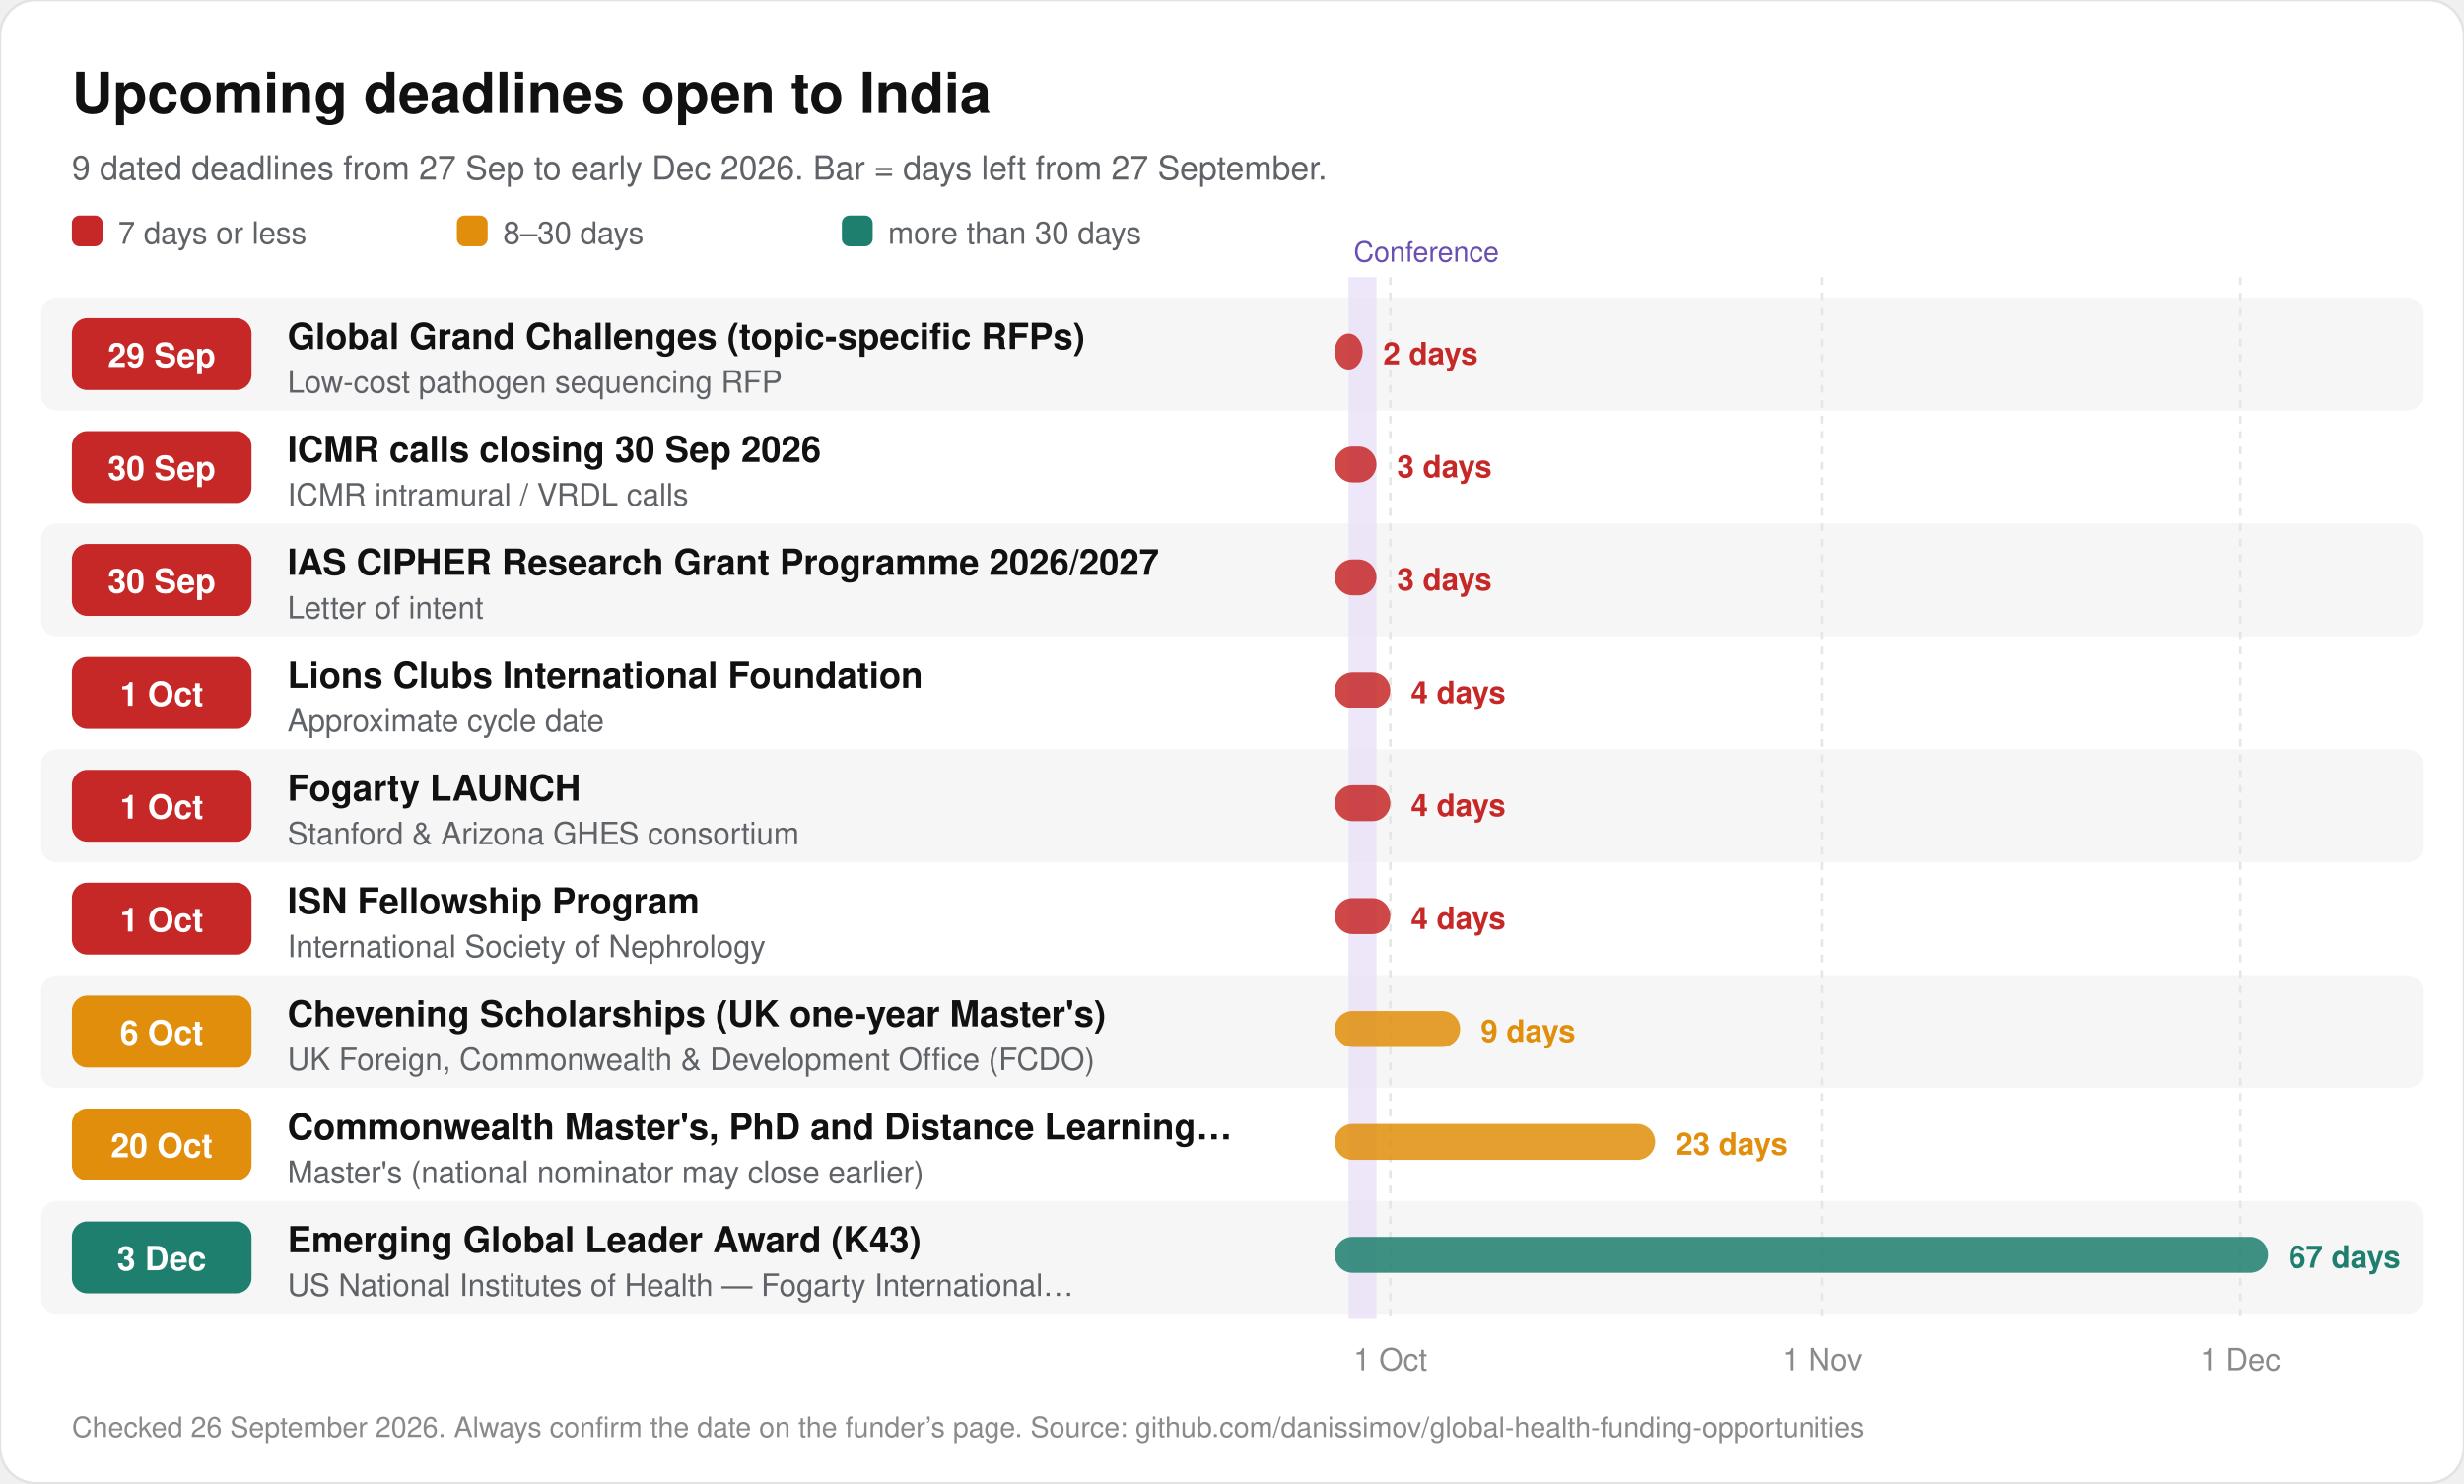
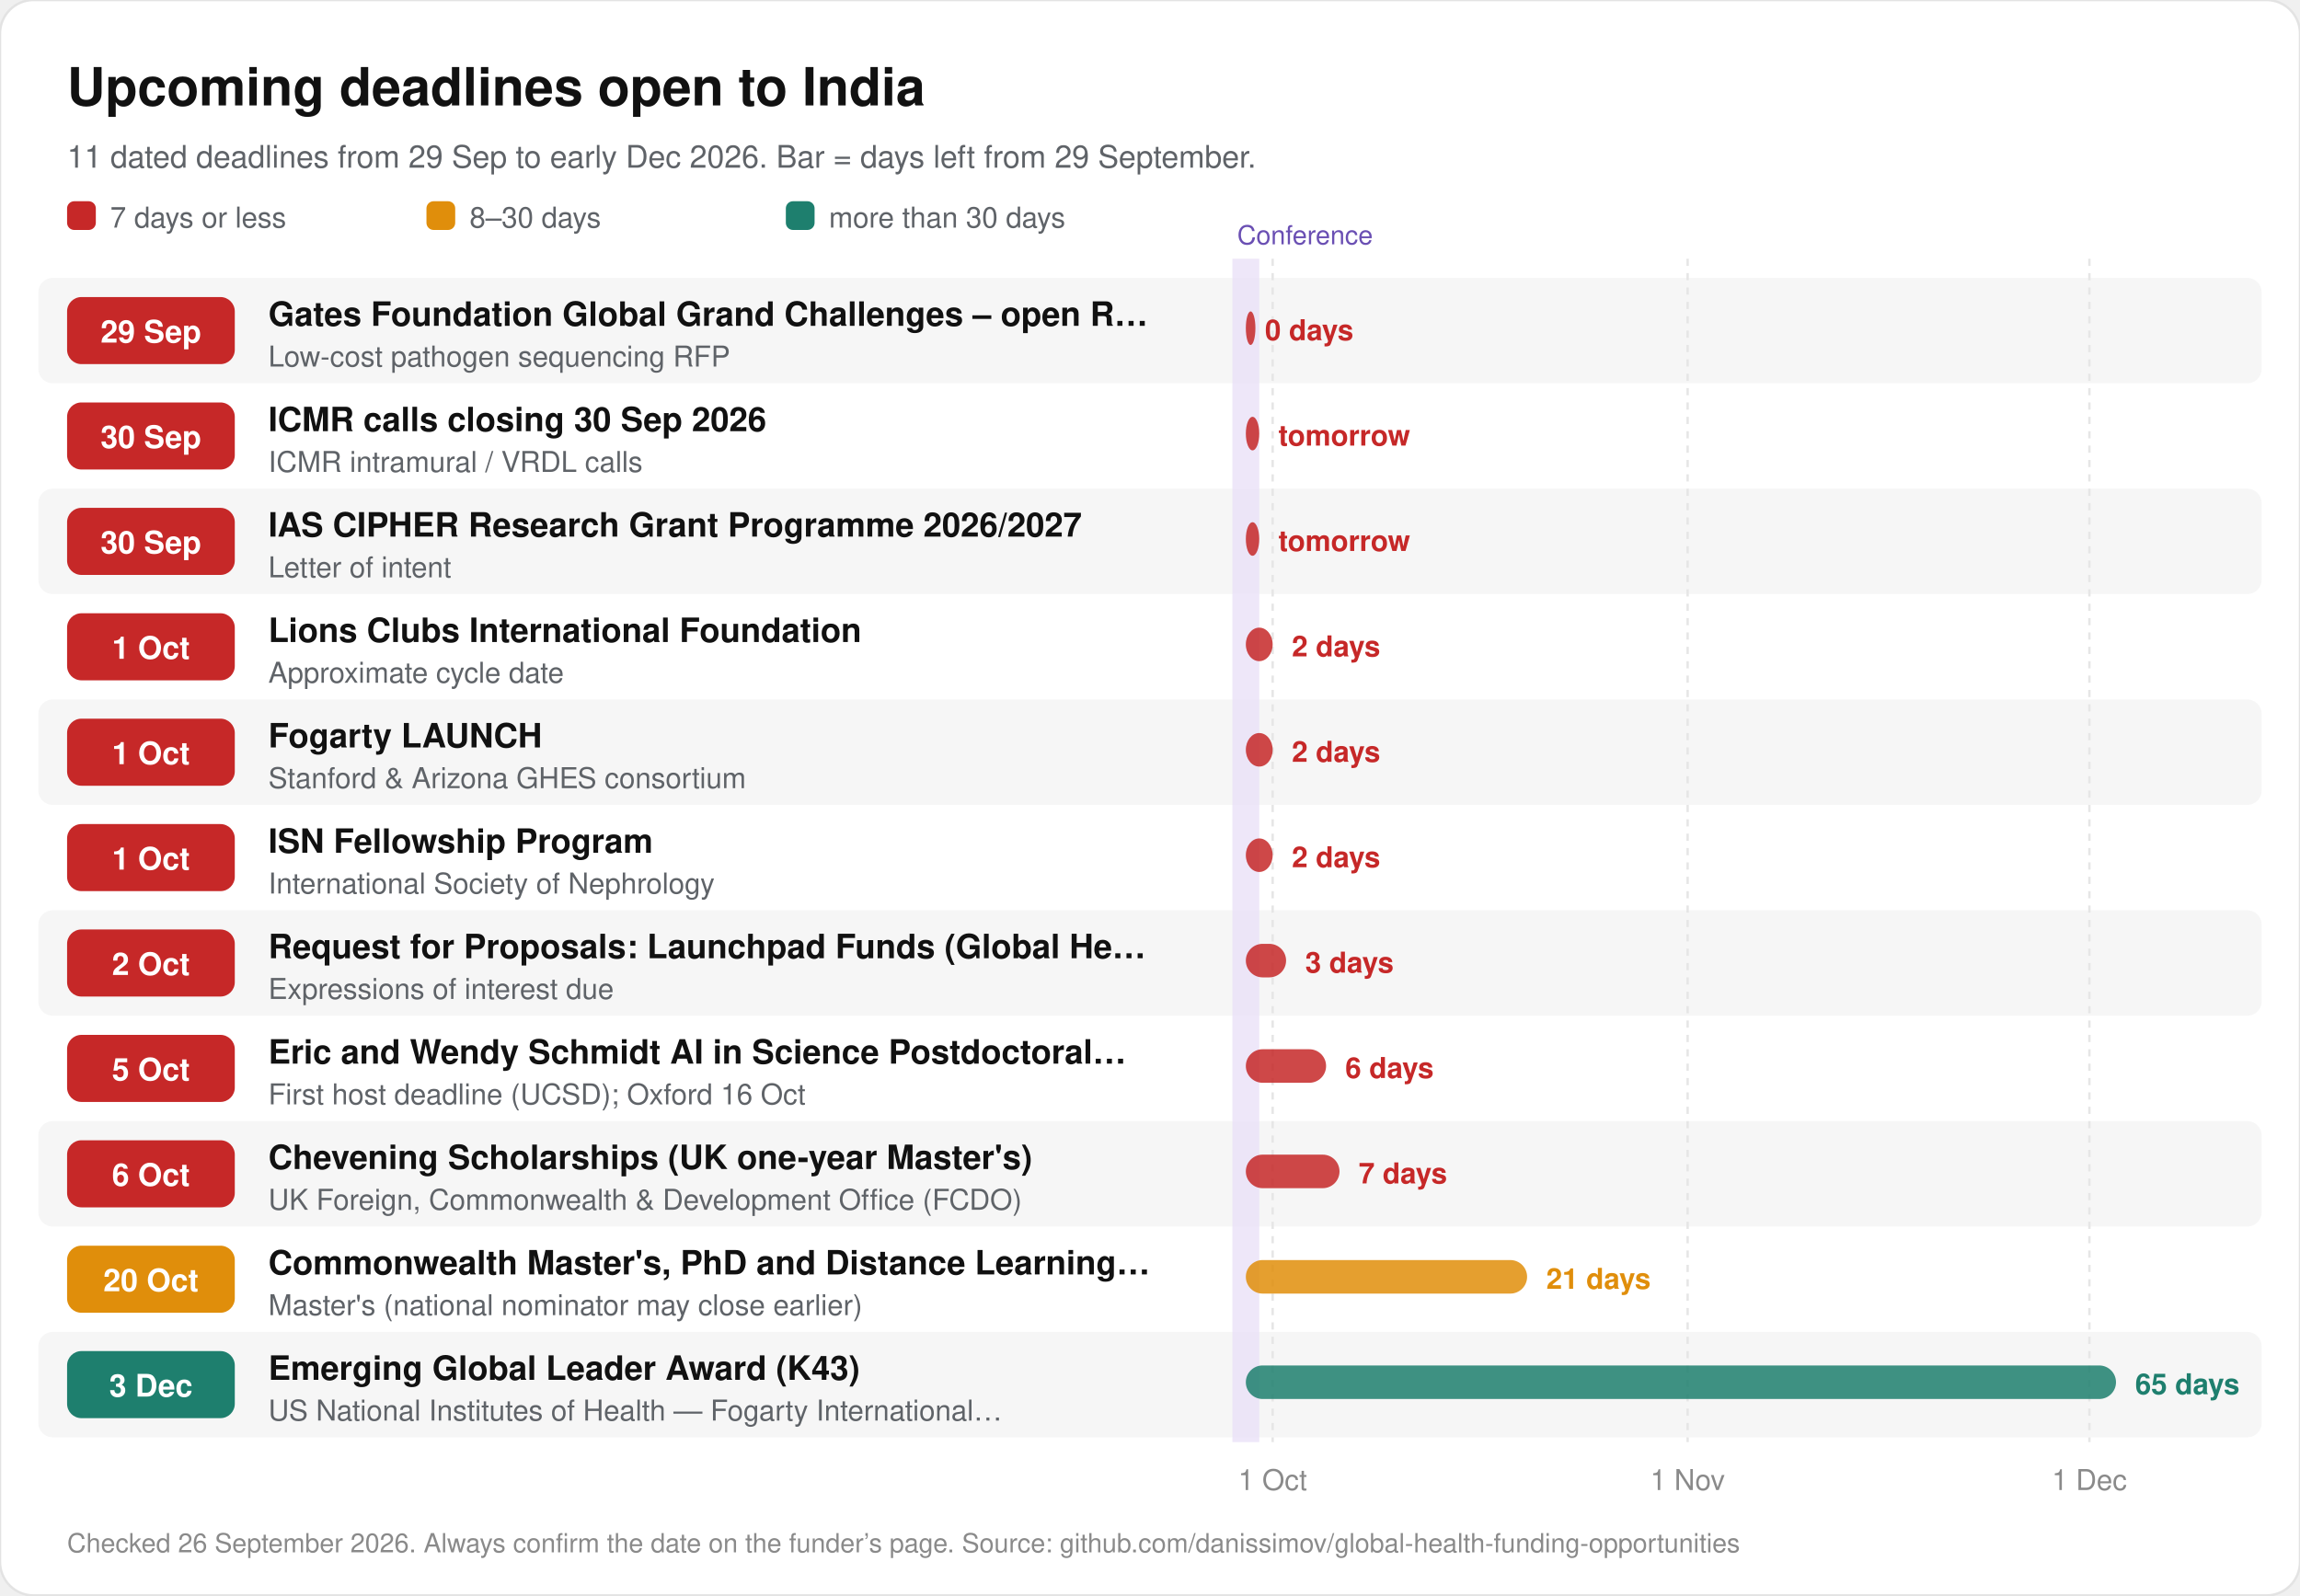
- <svg xmlns="http://www.w3.org/2000/svg" width="960" height="578" viewBox="0 0 960 578" font-family="Helvetica, Arial, sans-serif">
-   <rect x="0" y="0" width="960" height="578" rx="14" fill="#FFFFFF" stroke="#E3E3E3" />
+ <svg xmlns="http://www.w3.org/2000/svg" width="960" height="666" viewBox="0 0 960 666" font-family="Helvetica, Arial, sans-serif">
+   <rect x="0" y="0" width="960" height="666" rx="14" fill="#FFFFFF" stroke="#E3E3E3" />
  <text x="28" y="44" font-size="22" font-weight="700" fill="#111111">Upcoming deadlines open to India</text>
-   <text x="28" y="70" font-size="13" fill="#5F6368">9 dated deadlines from 27 Sep to early Dec 2026. Bar = days left from 27 September.</text>
+   <text x="28" y="70" font-size="13" fill="#5F6368">11 dated deadlines from 29 Sep to early Dec 2026. Bar = days left from 29 September.</text>
  <rect x="28" y="84" width="12" height="12" rx="3" fill="#C62828" />
  <text x="46" y="95" font-size="12" fill="#5F6368">7 days or less</text>
  <rect x="178" y="84" width="12" height="12" rx="3" fill="#E08E0B" />
  <text x="196" y="95" font-size="12" fill="#5F6368">8–30 days</text>
  <rect x="328" y="84" width="12" height="12" rx="3" fill="#1E7F6E" />
  <text x="346" y="95" font-size="12" fill="#5F6368">more than 30 days</text>
  <rect x="16" y="116" width="928" height="44" rx="6" fill="#F6F6F6" />
  <rect x="16" y="204" width="928" height="44" rx="6" fill="#F6F6F6" />
  <rect x="16" y="292" width="928" height="44" rx="6" fill="#F6F6F6" />
  <rect x="16" y="380" width="928" height="44" rx="6" fill="#F6F6F6" />
  <rect x="16" y="468" width="928" height="44" rx="6" fill="#F6F6F6" />
-   <rect x="525.4" y="108" width="10.9" height="406" fill="#E9E1F7" fill-opacity="0.8" />
-   <text x="527.4" y="102" font-size="11" fill="#6A4FB3">Conference</text>
-   <line x1="541.7" y1="108" x2="541.7" y2="514" stroke="#E6E6E6" stroke-dasharray="3 3" />
-   <text x="541.7" y="534" font-size="12" fill="#8A8A8A" text-anchor="middle">1 Oct</text>
-   <line x1="710.0" y1="108" x2="710.0" y2="514" stroke="#E6E6E6" stroke-dasharray="3 3" />
-   <text x="710.0" y="534" font-size="12" fill="#8A8A8A" text-anchor="middle">1 Nov</text>
-   <line x1="872.9" y1="108" x2="872.9" y2="514" stroke="#E6E6E6" stroke-dasharray="3 3" />
-   <text x="872.9" y="534" font-size="12" fill="#8A8A8A" text-anchor="middle">1 Dec</text>
+   <rect x="16" y="556" width="928" height="44" rx="6" fill="#F6F6F6" />
+   <rect x="514.4" y="108" width="11.2" height="494" fill="#E9E1F7" fill-opacity="0.8" />
+   <text x="516.4" y="102" font-size="11" fill="#6A4FB3">Conference</text>
+   <line x1="531.2" y1="108" x2="531.2" y2="602" stroke="#E6E6E6" stroke-dasharray="3 3" />
+   <text x="531.2" y="622" font-size="12" fill="#8A8A8A" text-anchor="middle">1 Oct</text>
+   <line x1="704.4" y1="108" x2="704.4" y2="602" stroke="#E6E6E6" stroke-dasharray="3 3" />
+   <text x="704.4" y="622" font-size="12" fill="#8A8A8A" text-anchor="middle">1 Nov</text>
+   <line x1="872.1" y1="108" x2="872.1" y2="602" stroke="#E6E6E6" stroke-dasharray="3 3" />
+   <text x="872.1" y="622" font-size="12" fill="#8A8A8A" text-anchor="middle">1 Dec</text>
  <rect x="28" y="124" width="70" height="28" rx="6" fill="#C62828" />
  <text x="63" y="143" font-size="13" font-weight="700" fill="#FFFFFF" text-anchor="middle">29 Sep</text>
  <a href="https://gcgh.grandchallenges.org/grant-opportunities" target="_blank">
-     <text x="112" y="136" font-size="14" font-weight="700" fill="#111111">Global Grand Challenges (topic-specific RFPs)</text>
+     <text x="112" y="136" font-size="14" font-weight="700" fill="#111111">Gates Foundation Global Grand Challenges – open R…</text>
  </a>
  <text x="112" y="153" font-size="12" fill="#5F6368">Low-cost pathogen sequencing RFP</text>
-   <rect x="520" y="130" width="10.9" height="14" rx="7" fill="#C62828" fill-opacity="0.85" />
-   <text x="538.9" y="142" font-size="12" font-weight="700" fill="#C62828">2 days</text>
+   <rect x="520" y="130" width="4.0" height="14" rx="7" fill="#C62828" fill-opacity="0.85" />
+   <text x="528.0" y="142" font-size="12" font-weight="700" fill="#C62828">0 days</text>
  <rect x="28" y="168" width="70" height="28" rx="6" fill="#C62828" />
  <text x="63" y="187" font-size="13" font-weight="700" fill="#FFFFFF" text-anchor="middle">30 Sep</text>
  <a href="https://www.icmr.gov.in/post/call-for-proposals-under-icmr-intramural-research-program-2026-last-date-of-submission-september-30-2026-till-17-00-hrs" target="_blank">
    <text x="112" y="180" font-size="14" font-weight="700" fill="#111111">ICMR calls closing 30 Sep 2026</text>
  </a>
  <text x="112" y="197" font-size="12" fill="#5F6368">ICMR intramural / VRDL calls</text>
-   <rect x="520" y="174" width="16.3" height="14" rx="7" fill="#C62828" fill-opacity="0.85" />
-   <text x="544.3" y="186" font-size="12" font-weight="700" fill="#C62828">3 days</text>
+   <rect x="520" y="174" width="5.6" height="14" rx="7" fill="#C62828" fill-opacity="0.85" />
+   <text x="533.6" y="186" font-size="12" font-weight="700" fill="#C62828">tomorrow</text>
  <rect x="28" y="212" width="70" height="28" rx="6" fill="#C62828" />
  <text x="63" y="231" font-size="13" font-weight="700" fill="#FFFFFF" text-anchor="middle">30 Sep</text>
  <a href="https://www.iasociety.org/grants/cipher-grant-programme-2026-2027" target="_blank">
    <text x="112" y="224" font-size="14" font-weight="700" fill="#111111">IAS CIPHER Research Grant Programme 2026/2027</text>
  </a>
  <text x="112" y="241" font-size="12" fill="#5F6368">Letter of intent</text>
-   <rect x="520" y="218" width="16.3" height="14" rx="7" fill="#C62828" fill-opacity="0.85" />
-   <text x="544.3" y="230" font-size="12" font-weight="700" fill="#C62828">3 days</text>
+   <rect x="520" y="218" width="5.6" height="14" rx="7" fill="#C62828" fill-opacity="0.85" />
+   <text x="533.6" y="230" font-size="12" font-weight="700" fill="#C62828">tomorrow</text>
  <rect x="28" y="256" width="70" height="28" rx="6" fill="#C62828" />
  <text x="63" y="275" font-size="13" font-weight="700" fill="#FFFFFF" text-anchor="middle">1 Oct</text>
  <a href="https://www.lionsclubs.org/en/lcif-grants-toolkit" target="_blank">
    <text x="112" y="268" font-size="14" font-weight="700" fill="#111111">Lions Clubs International Foundation</text>
  </a>
  <text x="112" y="285" font-size="12" fill="#5F6368">Approximate cycle date</text>
-   <rect x="520" y="262" width="21.7" height="14" rx="7" fill="#C62828" fill-opacity="0.85" />
-   <text x="549.7" y="274" font-size="12" font-weight="700" fill="#C62828">4 days</text>
+   <rect x="520" y="262" width="11.2" height="14" rx="7" fill="#C62828" fill-opacity="0.85" />
+   <text x="539.2" y="274" font-size="12" font-weight="700" fill="#C62828">2 days</text>
  <rect x="28" y="300" width="70" height="28" rx="6" fill="#C62828" />
  <text x="63" y="319" font-size="13" font-weight="700" fill="#FFFFFF" text-anchor="middle">1 Oct</text>
  <a href="https://www.fic.nih.gov/Programs/Pages/scholars-fellows-global-health.aspx" target="_blank">
    <text x="112" y="312" font-size="14" font-weight="700" fill="#111111">Fogarty LAUNCH</text>
  </a>
  <text x="112" y="329" font-size="12" fill="#5F6368">Stanford &amp; Arizona GHES consortium</text>
-   <rect x="520" y="306" width="21.7" height="14" rx="7" fill="#C62828" fill-opacity="0.85" />
-   <text x="549.7" y="318" font-size="12" font-weight="700" fill="#C62828">4 days</text>
+   <rect x="520" y="306" width="11.2" height="14" rx="7" fill="#C62828" fill-opacity="0.85" />
+   <text x="539.2" y="318" font-size="12" font-weight="700" fill="#C62828">2 days</text>
  <rect x="28" y="344" width="70" height="28" rx="6" fill="#C62828" />
  <text x="63" y="363" font-size="13" font-weight="700" fill="#FFFFFF" text-anchor="middle">1 Oct</text>
  <a href="https://fellowship.theisn.org/" target="_blank">
    <text x="112" y="356" font-size="14" font-weight="700" fill="#111111">ISN Fellowship Program</text>
  </a>
  <text x="112" y="373" font-size="12" fill="#5F6368">International Society of Nephrology</text>
-   <rect x="520" y="350" width="21.7" height="14" rx="7" fill="#C62828" fill-opacity="0.85" />
-   <text x="549.7" y="362" font-size="12" font-weight="700" fill="#C62828">4 days</text>
-   <rect x="28" y="388" width="70" height="28" rx="6" fill="#E08E0B" />
-   <text x="63" y="407" font-size="13" font-weight="700" fill="#FFFFFF" text-anchor="middle">6 Oct</text>
+   <rect x="520" y="350" width="11.2" height="14" rx="7" fill="#C62828" fill-opacity="0.85" />
+   <text x="539.2" y="362" font-size="12" font-weight="700" fill="#C62828">2 days</text>
+   <rect x="28" y="388" width="70" height="28" rx="6" fill="#C62828" />
+   <text x="63" y="407" font-size="13" font-weight="700" fill="#FFFFFF" text-anchor="middle">2 Oct</text>
+   <a href="https://coefficientgiving.org/funds/global-health-wellbeing-opportunities/request-for-proposals-launchpad-funds/" target="_blank">
+     <text x="112" y="400" font-size="14" font-weight="700" fill="#111111">Request for Proposals: Launchpad Funds (Global He…</text>
+   </a>
+   <text x="112" y="417" font-size="12" fill="#5F6368">Expressions of interest due</text>
+   <rect x="520" y="394" width="16.8" height="14" rx="7" fill="#C62828" fill-opacity="0.85" />
+   <text x="544.8" y="406" font-size="12" font-weight="700" fill="#C62828">3 days</text>
+   <rect x="28" y="432" width="70" height="28" rx="6" fill="#C62828" />
+   <text x="63" y="451" font-size="13" font-weight="700" fill="#FFFFFF" text-anchor="middle">5 Oct</text>
+   <a href="https://schmidtaiinsciencepostdocs.ucsd.edu/" target="_blank">
+     <text x="112" y="444" font-size="14" font-weight="700" fill="#111111">Eric and Wendy Schmidt AI in Science Postdoctoral…</text>
+   </a>
+   <text x="112" y="461" font-size="12" fill="#5F6368">First host deadline (UCSD); Oxford 16 Oct</text>
+   <rect x="520" y="438" width="33.5" height="14" rx="7" fill="#C62828" fill-opacity="0.85" />
+   <text x="561.5" y="450" font-size="12" font-weight="700" fill="#C62828">6 days</text>
+   <rect x="28" y="476" width="70" height="28" rx="6" fill="#C62828" />
+   <text x="63" y="495" font-size="13" font-weight="700" fill="#FFFFFF" text-anchor="middle">6 Oct</text>
  <a href="https://www.chevening.org/scholarships/application-timeline/" target="_blank">
-     <text x="112" y="400" font-size="14" font-weight="700" fill="#111111">Chevening Scholarships (UK one-year Master's)</text>
+     <text x="112" y="488" font-size="14" font-weight="700" fill="#111111">Chevening Scholarships (UK one-year Master's)</text>
  </a>
-   <text x="112" y="417" font-size="12" fill="#5F6368">UK Foreign, Commonwealth &amp; Development Office (FCDO)</text>
-   <rect x="520" y="394" width="48.9" height="14" rx="7" fill="#E08E0B" fill-opacity="0.85" />
-   <text x="576.9" y="406" font-size="12" font-weight="700" fill="#E08E0B">9 days</text>
-   <rect x="28" y="432" width="70" height="28" rx="6" fill="#E08E0B" />
-   <text x="63" y="451" font-size="13" font-weight="700" fill="#FFFFFF" text-anchor="middle">20 Oct</text>
+   <text x="112" y="505" font-size="12" fill="#5F6368">UK Foreign, Commonwealth &amp; Development Office (FCDO)</text>
+   <rect x="520" y="482" width="39.1" height="14" rx="7" fill="#C62828" fill-opacity="0.85" />
+   <text x="567.1" y="494" font-size="12" font-weight="700" fill="#C62828">7 days</text>
+   <rect x="28" y="520" width="70" height="28" rx="6" fill="#E08E0B" />
+   <text x="63" y="539" font-size="13" font-weight="700" fill="#FFFFFF" text-anchor="middle">20 Oct</text>
  <a href="https://cscuk.fcdo.gov.uk/about-us/scholarships-and-fellowships" target="_blank">
-     <text x="112" y="444" font-size="14" font-weight="700" fill="#111111">Commonwealth Master's, PhD and Distance Learning…</text>
+     <text x="112" y="532" font-size="14" font-weight="700" fill="#111111">Commonwealth Master's, PhD and Distance Learning…</text>
  </a>
-   <text x="112" y="461" font-size="12" fill="#5F6368">Master's (national nominator may close earlier)</text>
-   <rect x="520" y="438" width="124.9" height="14" rx="7" fill="#E08E0B" fill-opacity="0.85" />
-   <text x="652.9" y="450" font-size="12" font-weight="700" fill="#E08E0B">23 days</text>
-   <rect x="28" y="476" width="70" height="28" rx="6" fill="#1E7F6E" />
-   <text x="63" y="495" font-size="13" font-weight="700" fill="#FFFFFF" text-anchor="middle">3 Dec</text>
+   <text x="112" y="549" font-size="12" fill="#5F6368">Master's (national nominator may close earlier)</text>
+   <rect x="520" y="526" width="117.4" height="14" rx="7" fill="#E08E0B" fill-opacity="0.85" />
+   <text x="645.4" y="538" font-size="12" font-weight="700" fill="#E08E0B">21 days</text>
+   <rect x="28" y="564" width="70" height="28" rx="6" fill="#1E7F6E" />
+   <text x="63" y="583" font-size="13" font-weight="700" fill="#FFFFFF" text-anchor="middle">3 Dec</text>
  <a href="https://www.fic.nih.gov/Programs/Pages/emerging-global-leader.aspx" target="_blank">
-     <text x="112" y="488" font-size="14" font-weight="700" fill="#111111">Emerging Global Leader Award (K43)</text>
+     <text x="112" y="576" font-size="14" font-weight="700" fill="#111111">Emerging Global Leader Award (K43)</text>
  </a>
-   <text x="112" y="505" font-size="12" fill="#5F6368">US National Institutes of Health — Fogarty International…</text>
-   <rect x="520" y="482" width="363.7" height="14" rx="7" fill="#1E7F6E" fill-opacity="0.85" />
-   <text x="891.7" y="494" font-size="12" font-weight="700" fill="#1E7F6E">67 days</text>
-   <text x="28" y="560" font-size="11" fill="#8A8A8A">Checked 26 September 2026. Always confirm the date on the funder’s page. Source: github.com/danissimov/global-health-funding-opportunities</text>
+   <text x="112" y="593" font-size="12" fill="#5F6368">US National Institutes of Health — Fogarty International…</text>
+   <rect x="520" y="570" width="363.2" height="14" rx="7" fill="#1E7F6E" fill-opacity="0.85" />
+   <text x="891.2" y="582" font-size="12" font-weight="700" fill="#1E7F6E">65 days</text>
+   <text x="28" y="648" font-size="11" fill="#8A8A8A">Checked 26 September 2026. Always confirm the date on the funder’s page. Source: github.com/danissimov/global-health-funding-opportunities</text>
</svg>
